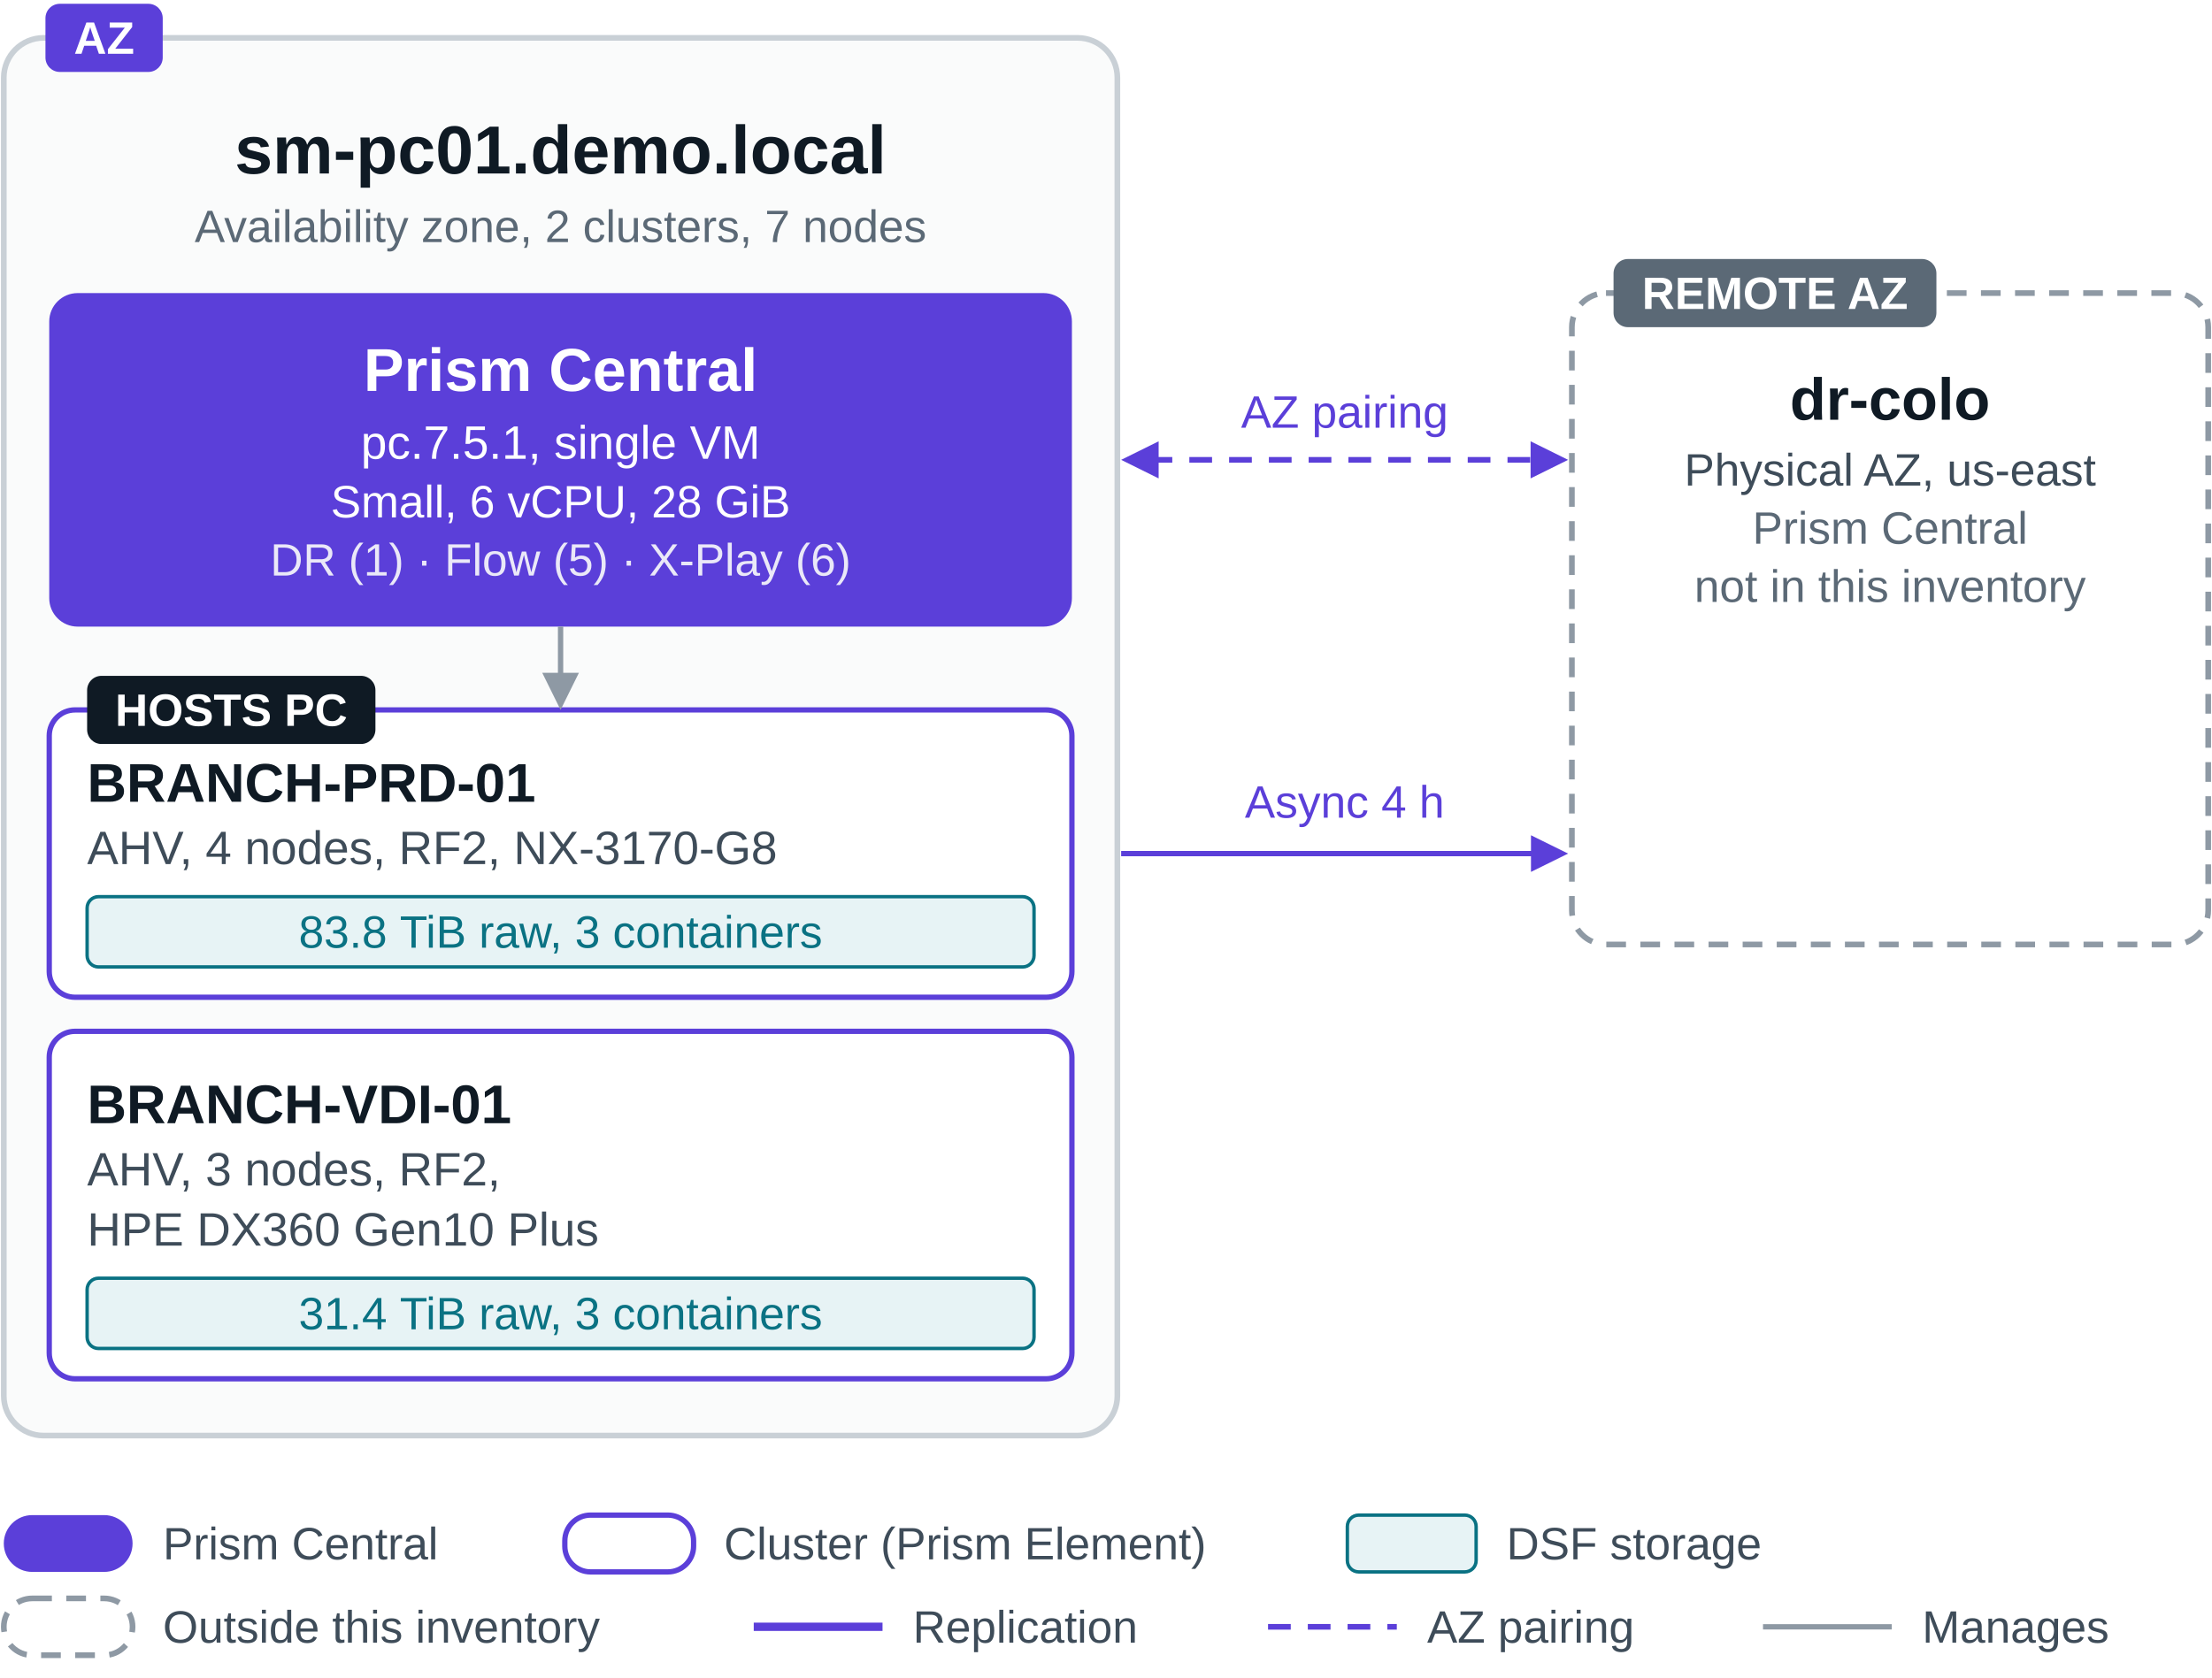
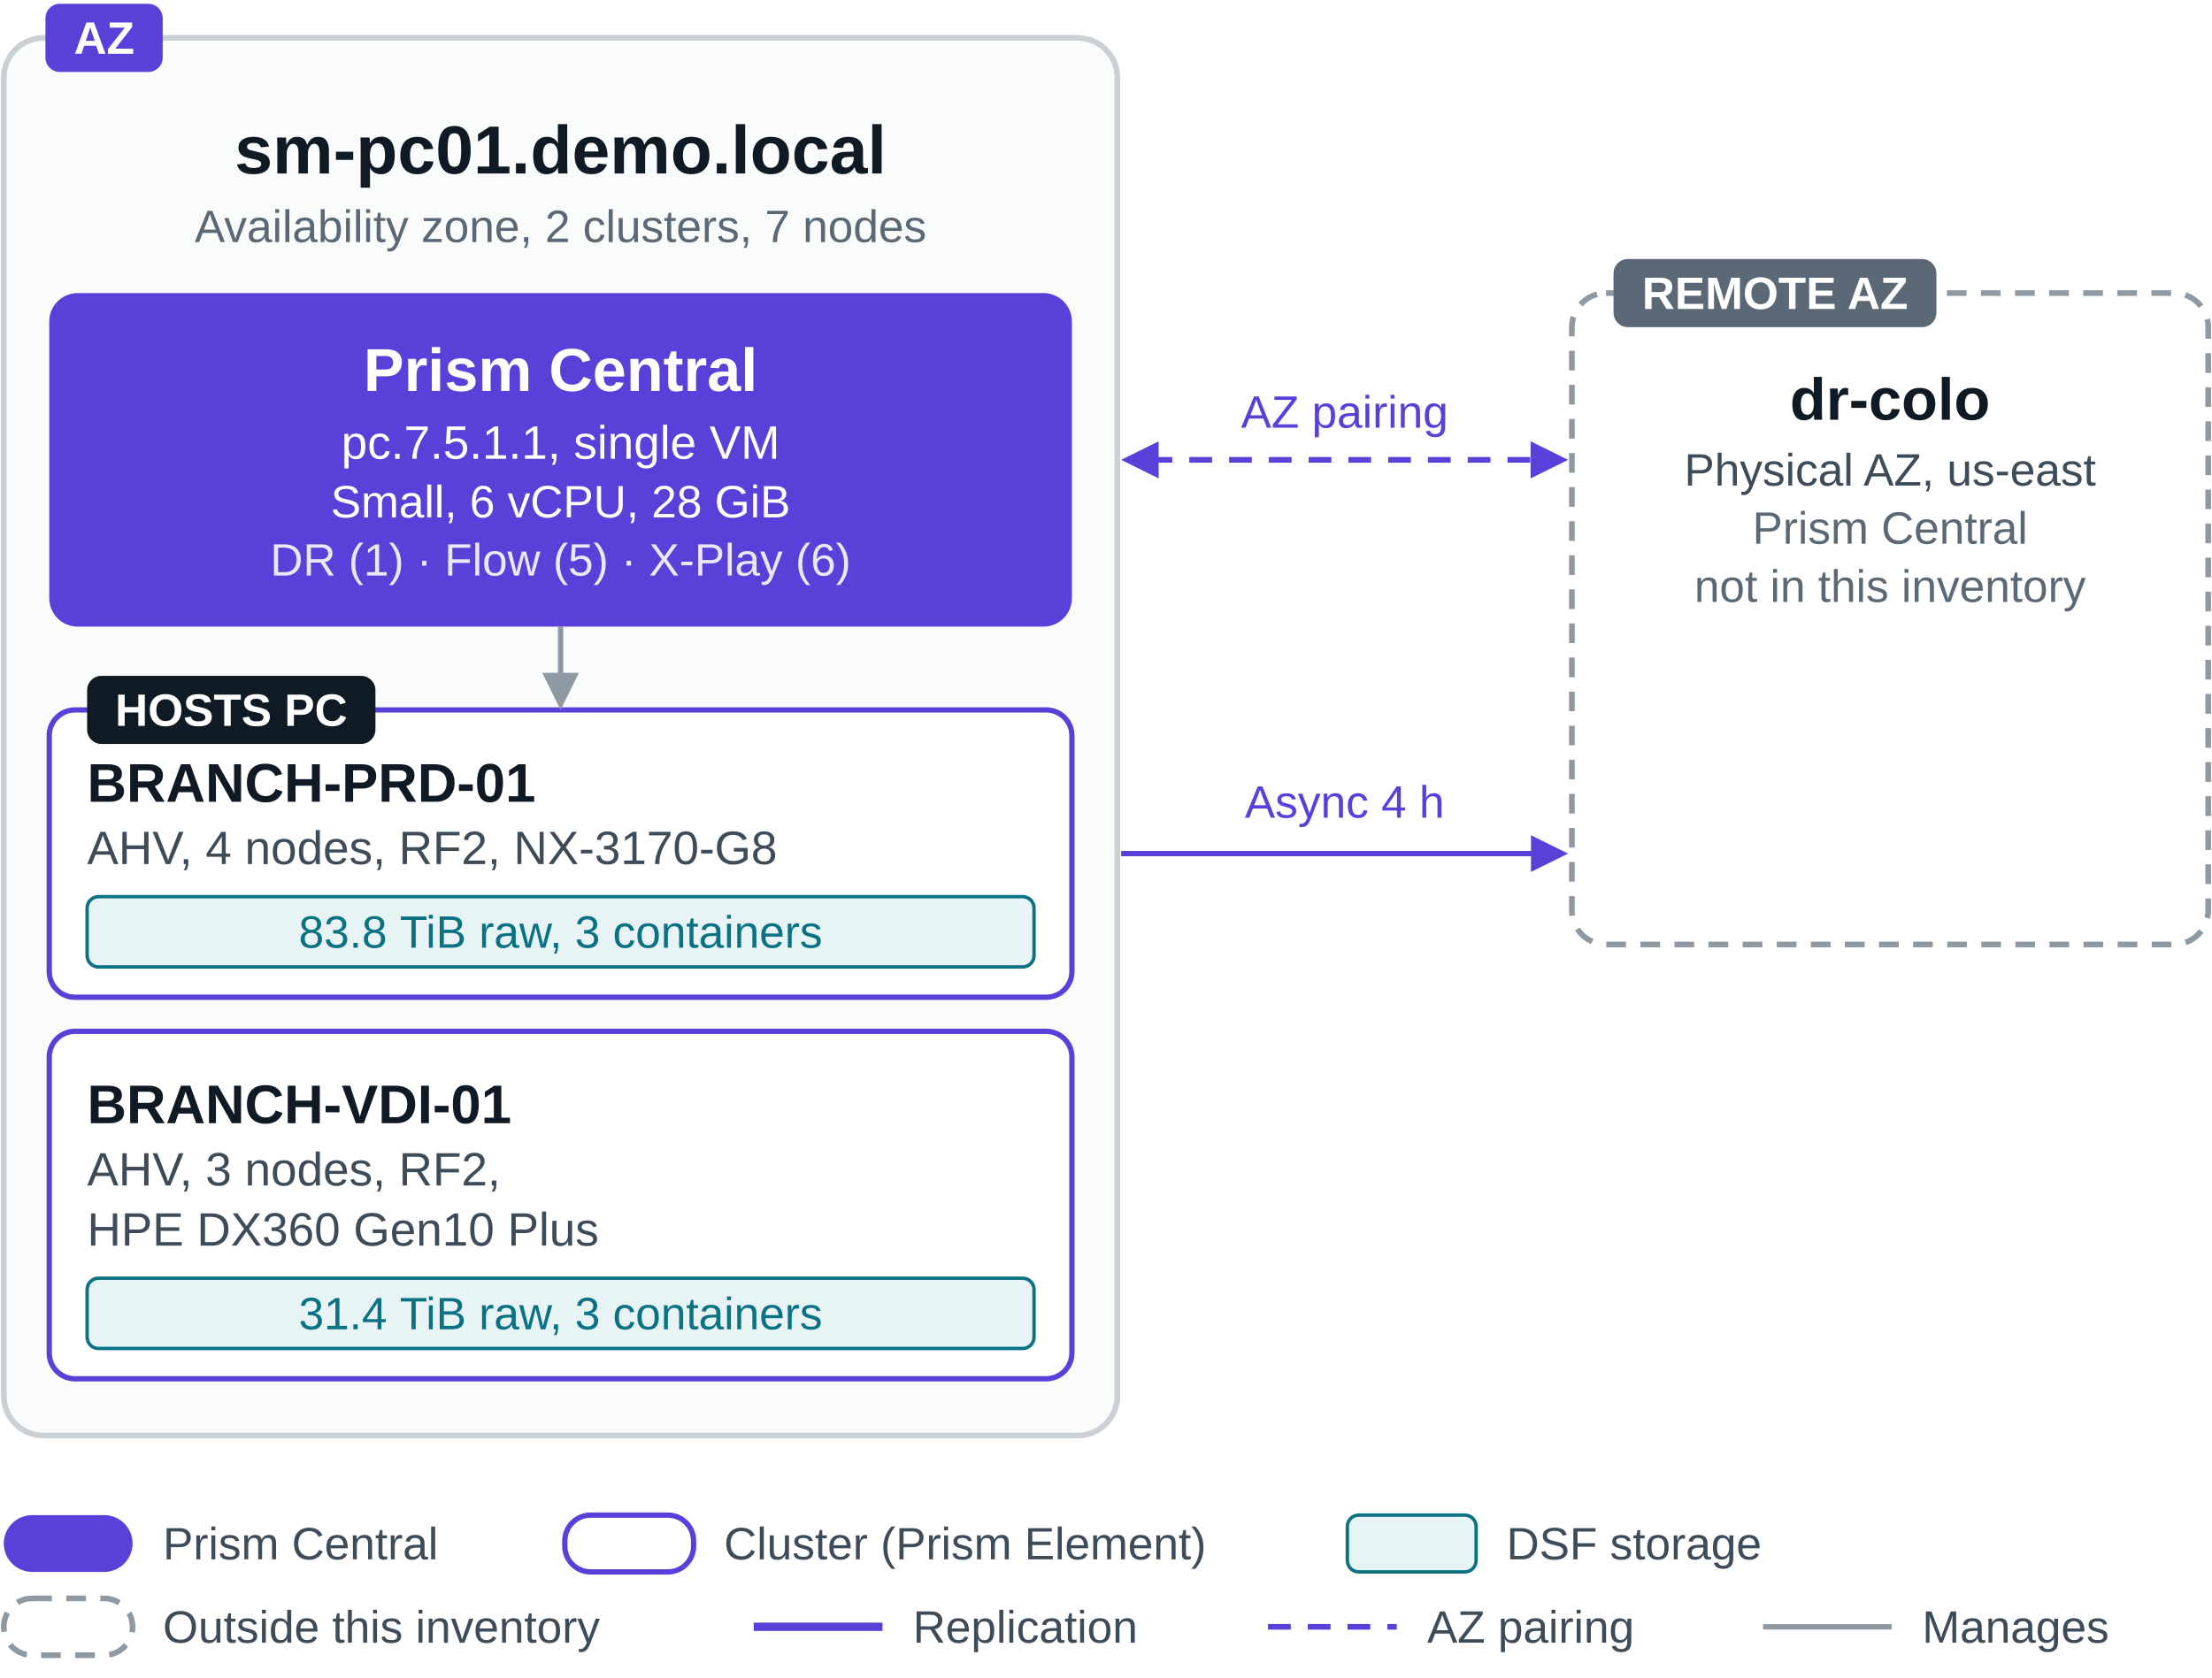
<svg xmlns="http://www.w3.org/2000/svg" version="1.1" width="292pt" height="221.56pt" viewBox="0 0 292 221.56" font-family="Figtree, Calibri, 'Segoe UI', Arial, sans-serif">
  <rect width="292" height="221.56" fill="#FFFFFF" />
  <g id="site:sm-pc01.demo.local" data-kind="container" data-name="sm-pc01.demo.local" data-prism-central="sm-pc01.demo.local">
    <rect x="0.5" y="5" width="147" height="184.56" fill="#FAFBFB" rx="5.25" stroke="#C9D0D6" stroke-width="0.75" />
    <text x="74" y="22.91" text-anchor="middle" font-size="9" font-weight="600" fill="#0F1A24" textLength="82.06" lengthAdjust="spacingAndGlyphs">sm-pc01.demo.local</text>
-     <text x="74" y="31.96" text-anchor="middle" font-size="6" fill="#5B6976" textLength="96.31" lengthAdjust="spacingAndGlyphs">Availability zone, 2 clusters, 7 nodes</text>
+     <text x="74" y="31.96" text-anchor="middle" font-size="6" fill="#5B6976" textLength="96.31" lengthAdjust="spacingAndGlyphs">Availability zone, 2 clusters, 7 nodes</text>
  </g>
  <g id="site:sm-pc01.demo.local:pc" data-kind="box" data-prism-central="sm-pc01.demo.local">
    <rect x="6.5" y="38.7" width="135" height="44.04" fill="#5B3FD9" rx="3.75" />
    <text x="74" y="51.62" text-anchor="middle" font-size="8" font-weight="600" fill="#FFFFFF" textLength="49.06" lengthAdjust="spacingAndGlyphs">Prism Central</text>
-     <text x="74" y="60.58" text-anchor="middle" font-size="6.2" fill="#FFFFFF" textLength="50.52" lengthAdjust="spacingAndGlyphs">pc.7.5.1, single VM</text>
+     <text x="74" y="60.58" text-anchor="middle" font-size="6.2" fill="#FFFFFF" textLength="54.37" lengthAdjust="spacingAndGlyphs">pc.7.5.1.1, single VM</text>
    <text x="74" y="68.32" text-anchor="middle" font-size="6" fill="#FFFFFF" textLength="58.35" lengthAdjust="spacingAndGlyphs">Small, 6 vCPU, 28 GiB</text>
    <text x="74" y="76" text-anchor="middle" font-size="6" fill="#EAE8F8" textLength="73.26" lengthAdjust="spacingAndGlyphs">DR (1) · Flow (5) · X-Play (6)</text>
  </g>
  <g id="cluster:0ca0388a-8411-5a32-a54a-f18b3163a417" data-kind="box" data-cluster-uuid="0ca0388a-8411-5a32-a54a-f18b3163a417" data-name="BRANCH-PRD-01" data-prism-central="sm-pc01.demo.local">
    <rect x="6.5" y="93.74" width="135" height="37.94" fill="#FFFFFF" rx="3.4" stroke="#5B3FD9" stroke-width="0.7" />
    <text x="11.5" y="105.87" font-size="7.2" font-weight="600" fill="#0F1A24" textLength="57.65" lengthAdjust="spacingAndGlyphs">BRANCH-PRD-01</text>
    <text x="11.5" y="114.1" font-size="6.2" fill="#3E4C59" textLength="90.54" lengthAdjust="spacingAndGlyphs">AHV, 4 nodes, RF2, NX-3170-G8</text>
  </g>
  <g id="cluster:8996917a-a180-5d7e-83b7-4e276021ce55" data-kind="box" data-cluster-uuid="8996917a-a180-5d7e-83b7-4e276021ce55" data-name="BRANCH-VDI-01" data-prism-central="sm-pc01.demo.local">
    <rect x="6.5" y="136.18" width="135" height="45.88" fill="#FFFFFF" rx="3.4" stroke="#5B3FD9" stroke-width="0.7" />
    <text x="11.5" y="148.31" font-size="7.2" font-weight="600" fill="#0F1A24" textLength="55.94" lengthAdjust="spacingAndGlyphs">BRANCH-VDI-01</text>
    <text x="11.5" y="156.54" font-size="6.2" fill="#3E4C59" textLength="53" lengthAdjust="spacingAndGlyphs">AHV, 3 nodes, RF2,</text>
    <text x="11.5" y="164.48" font-size="6.2" fill="#3E4C59" textLength="64.83" lengthAdjust="spacingAndGlyphs">HPE DX360 Gen10 Plus</text>
  </g>
  <g id="az:dr-colo" data-kind="box" data-availability-zone="dr-colo" data-name="dr-colo">
    <rect x="207.5" y="38.7" width="84" height="86.01" fill="#FFFFFF" rx="4.5" stroke="#8E99A4" stroke-width="0.75" stroke-dasharray="2.6 1.9" />
    <text x="249.5" y="55.42" text-anchor="middle" font-size="7.8" font-weight="600" fill="#0F1A24" textLength="25.79" lengthAdjust="spacingAndGlyphs">dr-colo</text>
    <text x="249.5" y="64.12" text-anchor="middle" font-size="6" fill="#3E4C59" textLength="54.07" lengthAdjust="spacingAndGlyphs">Physical AZ, us-east</text>
    <text x="249.5" y="71.8" text-anchor="middle" font-size="6" fill="#5B6976" textLength="35.9" lengthAdjust="spacingAndGlyphs">Prism Central</text>
    <text x="249.5" y="79.48" text-anchor="middle" font-size="6" fill="#5B6976" textLength="53.5" lengthAdjust="spacingAndGlyphs">not in this inventory</text>
  </g>
  <g id="legend:0" data-kind="swatch">
    <rect x="0.5" y="200.06" width="17" height="7.5" fill="#5B3FD9" rx="3.75" />
  </g>
  <g id="legend:0:label" data-kind="label">
    <text x="21.5" y="205.91" font-size="6" fill="#3E4C59" textLength="35.9" lengthAdjust="spacingAndGlyphs">Prism Central</text>
  </g>
  <g id="legend:1" data-kind="swatch">
    <rect x="74.56" y="200.06" width="17" height="7.5" fill="#FFFFFF" rx="3.4" stroke="#5B3FD9" stroke-width="0.7" />
  </g>
  <g id="legend:1:label" data-kind="label">
    <text x="95.56" y="205.91" font-size="6" fill="#3E4C59" textLength="63.49" lengthAdjust="spacingAndGlyphs">Cluster (Prism Element)</text>
  </g>
  <g id="legend:2" data-kind="swatch">
    <rect x="177.86" y="200.06" width="17" height="7.5" fill="#E7F3F5" rx="1.5" stroke="#0A7283" stroke-width="0.45" />
  </g>
  <g id="legend:2:label" data-kind="label">
    <text x="198.86" y="205.91" font-size="6" fill="#3E4C59" textLength="32.98" lengthAdjust="spacingAndGlyphs">DSF storage</text>
  </g>
  <g id="legend:3" data-kind="swatch">
    <rect x="0.5" y="211.06" width="17" height="7.5" fill="#FFFFFF" rx="3.75" stroke="#8E99A4" stroke-width="0.75" stroke-dasharray="2.6 1.9" />
  </g>
  <g id="legend:3:label" data-kind="label">
    <text x="21.5" y="216.91" font-size="6" fill="#3E4C59" textLength="59.44" lengthAdjust="spacingAndGlyphs">Outside this inventory</text>
  </g>
  <g id="legend:4:label" data-kind="label">
    <text x="120.5" y="216.91" font-size="6" fill="#3E4C59" textLength="30.08" lengthAdjust="spacingAndGlyphs">Replication</text>
  </g>
  <g id="legend:5:label" data-kind="label">
    <text x="188.39" y="216.91" font-size="6" fill="#3E4C59" textLength="27.68" lengthAdjust="spacingAndGlyphs">AZ pairing</text>
  </g>
  <g id="legend:6:label" data-kind="label">
    <text x="253.73" y="216.91" font-size="6" fill="#3E4C59" textLength="24.14" lengthAdjust="spacingAndGlyphs">Manages</text>
  </g>
  <g id="site:sm-pc01.demo.local:pc-&gt;cluster:0ca0388a-8411-5a32-a54a-f18b3163a417" data-kind="edge" data-link="manages">
    <polyline points="74,82.74 74,90.04" fill="none" stroke="#8E99A4" stroke-width="0.7" stroke-linejoin="round" />
    <polygon points="74,93.74 71.58,88.84 76.42,88.84" fill="#8E99A4" />
  </g>
  <g id="link:pairing:site:sm-pc01.demo.local-&gt;az:dr-colo" data-kind="edge" data-link="pairing">
    <polyline points="151.75,60.72 203.25,60.72" fill="none" stroke="#5B3FD9" stroke-width="0.75" stroke-linejoin="round" stroke-dasharray="3 2.25" />
    <polygon points="207,60.72 202.05,63.17 202.05,58.27" fill="#5B3FD9" />
    <polygon points="148,60.72 152.95,58.27 152.95,63.17" fill="#5B3FD9" />
  </g>
  <g id="link:replication:site:sm-pc01.demo.local-&gt;az:dr-colo" data-kind="edge" data-link="replication">
    <polyline points="148,112.71 203.3,112.71" fill="none" stroke="#5B3FD9" stroke-width="0.7" stroke-linejoin="round" />
    <polygon points="207,112.71 202.1,115.13 202.1,110.29" fill="#5B3FD9" />
  </g>
  <g id="legend:4" data-kind="edge" data-link="">
    <polyline points="99.5,214.81 116.5,214.81" fill="none" stroke="#5B3FD9" stroke-width="1.1" stroke-linejoin="round" />
  </g>
  <g id="legend:5" data-kind="edge" data-link="">
    <polyline points="167.39,214.81 184.39,214.81" fill="none" stroke="#5B3FD9" stroke-width="0.75" stroke-linejoin="round" stroke-dasharray="3 2.25" />
  </g>
  <g id="legend:6" data-kind="edge" data-link="">
    <polyline points="232.73,214.81 249.73,214.81" fill="none" stroke="#8E99A4" stroke-width="0.7" stroke-linejoin="round" />
  </g>
  <g>
    <text x="177.5" y="56.48" text-anchor="middle" font-size="6" fill="#5B3FD9" textLength="27.68" lengthAdjust="spacingAndGlyphs">AZ pairing</text>
  </g>
  <g>
    <rect x="161.38" y="101.03" width="32.25" height="9.68" rx="1.5" fill="#FFFFFF" />
    <text x="177.5" y="107.97" text-anchor="middle" font-size="6" fill="#5B3FD9" textLength="26.65" lengthAdjust="spacingAndGlyphs">Async 4 h</text>
  </g>
  <g id="site:sm-pc01.demo.local:tag" data-kind="tag">
    <rect x="6" y="0.5" width="15.48" height="9" fill="#5B3FD9" rx="1.9" />
    <text x="13.74" y="7.1" text-anchor="middle" font-size="6" font-weight="600" fill="#FFFFFF" textLength="8" lengthAdjust="spacingAndGlyphs">AZ</text>
  </g>
  <g id="cluster:0ca0388a-8411-5a32-a54a-f18b3163a417:tag" data-kind="tag">
    <rect x="11.5" y="89.24" width="38.06" height="9" fill="#0F1A24" rx="1.9" />
    <text x="30.53" y="95.84" text-anchor="middle" font-size="6" font-weight="600" fill="#FFFFFF" textLength="29.3" lengthAdjust="spacingAndGlyphs">HOSTS PC</text>
  </g>
  <g id="cluster:0ca0388a-8411-5a32-a54a-f18b3163a417:storage" data-kind="strip">
    <rect x="11.5" y="118.4" width="125" height="9.28" fill="#E7F3F5" rx="1.5" stroke="#0A7283" stroke-width="0.45" />
    <text x="74" y="125.14" text-anchor="middle" font-size="6" fill="#0A7283" textLength="68.83" lengthAdjust="spacingAndGlyphs">83.8 TiB raw, 3 containers</text>
  </g>
  <g id="cluster:8996917a-a180-5d7e-83b7-4e276021ce55:storage" data-kind="strip">
    <rect x="11.5" y="168.78" width="125" height="9.28" fill="#E7F3F5" rx="1.5" stroke="#0A7283" stroke-width="0.45" />
    <text x="74" y="175.52" text-anchor="middle" font-size="6" fill="#0A7283" textLength="67.67" lengthAdjust="spacingAndGlyphs">31.4 TiB raw, 3 containers</text>
  </g>
  <g id="az:dr-colo:tag" data-kind="tag">
    <rect x="213" y="34.2" width="42.62" height="9" fill="#5B6976" rx="1.9" />
    <text x="234.31" y="40.8" text-anchor="middle" font-size="6" font-weight="600" fill="#FFFFFF" textLength="33.6" lengthAdjust="spacingAndGlyphs">REMOTE AZ</text>
  </g>
</svg>
